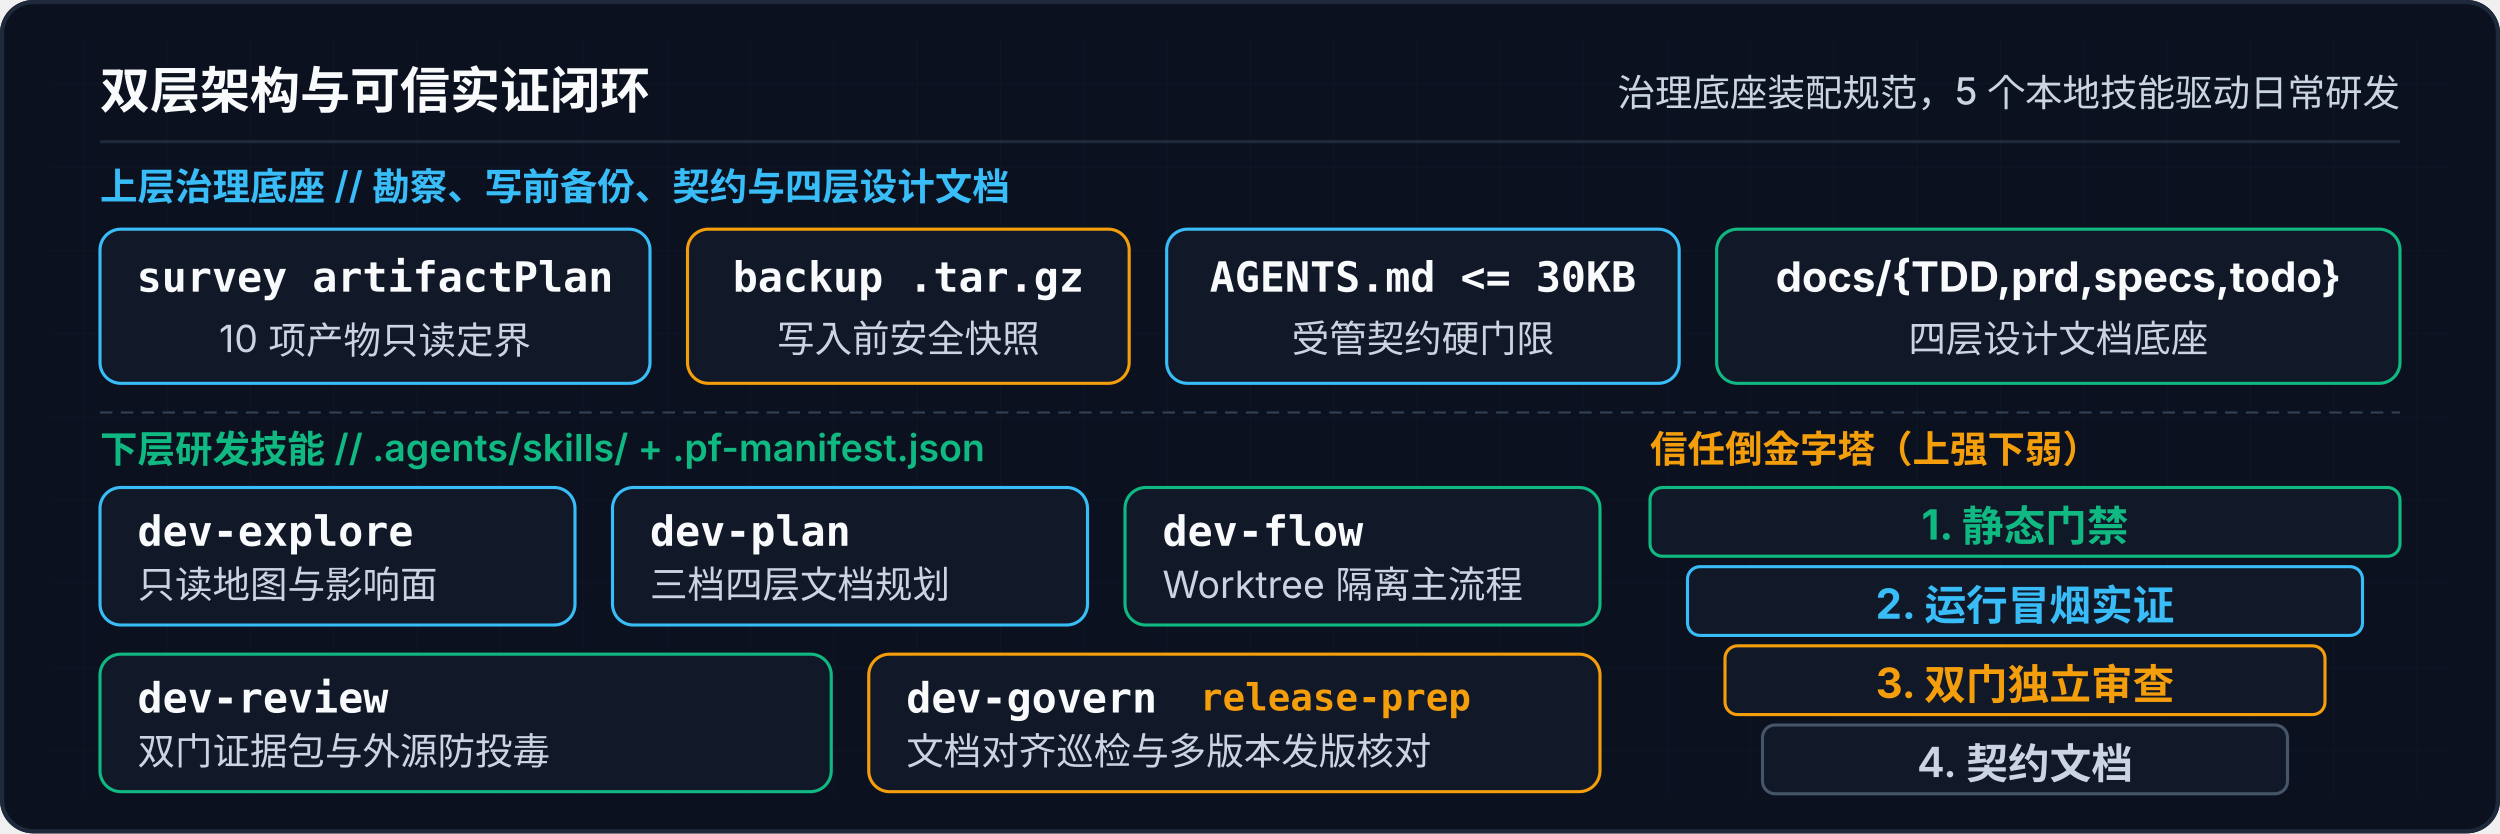
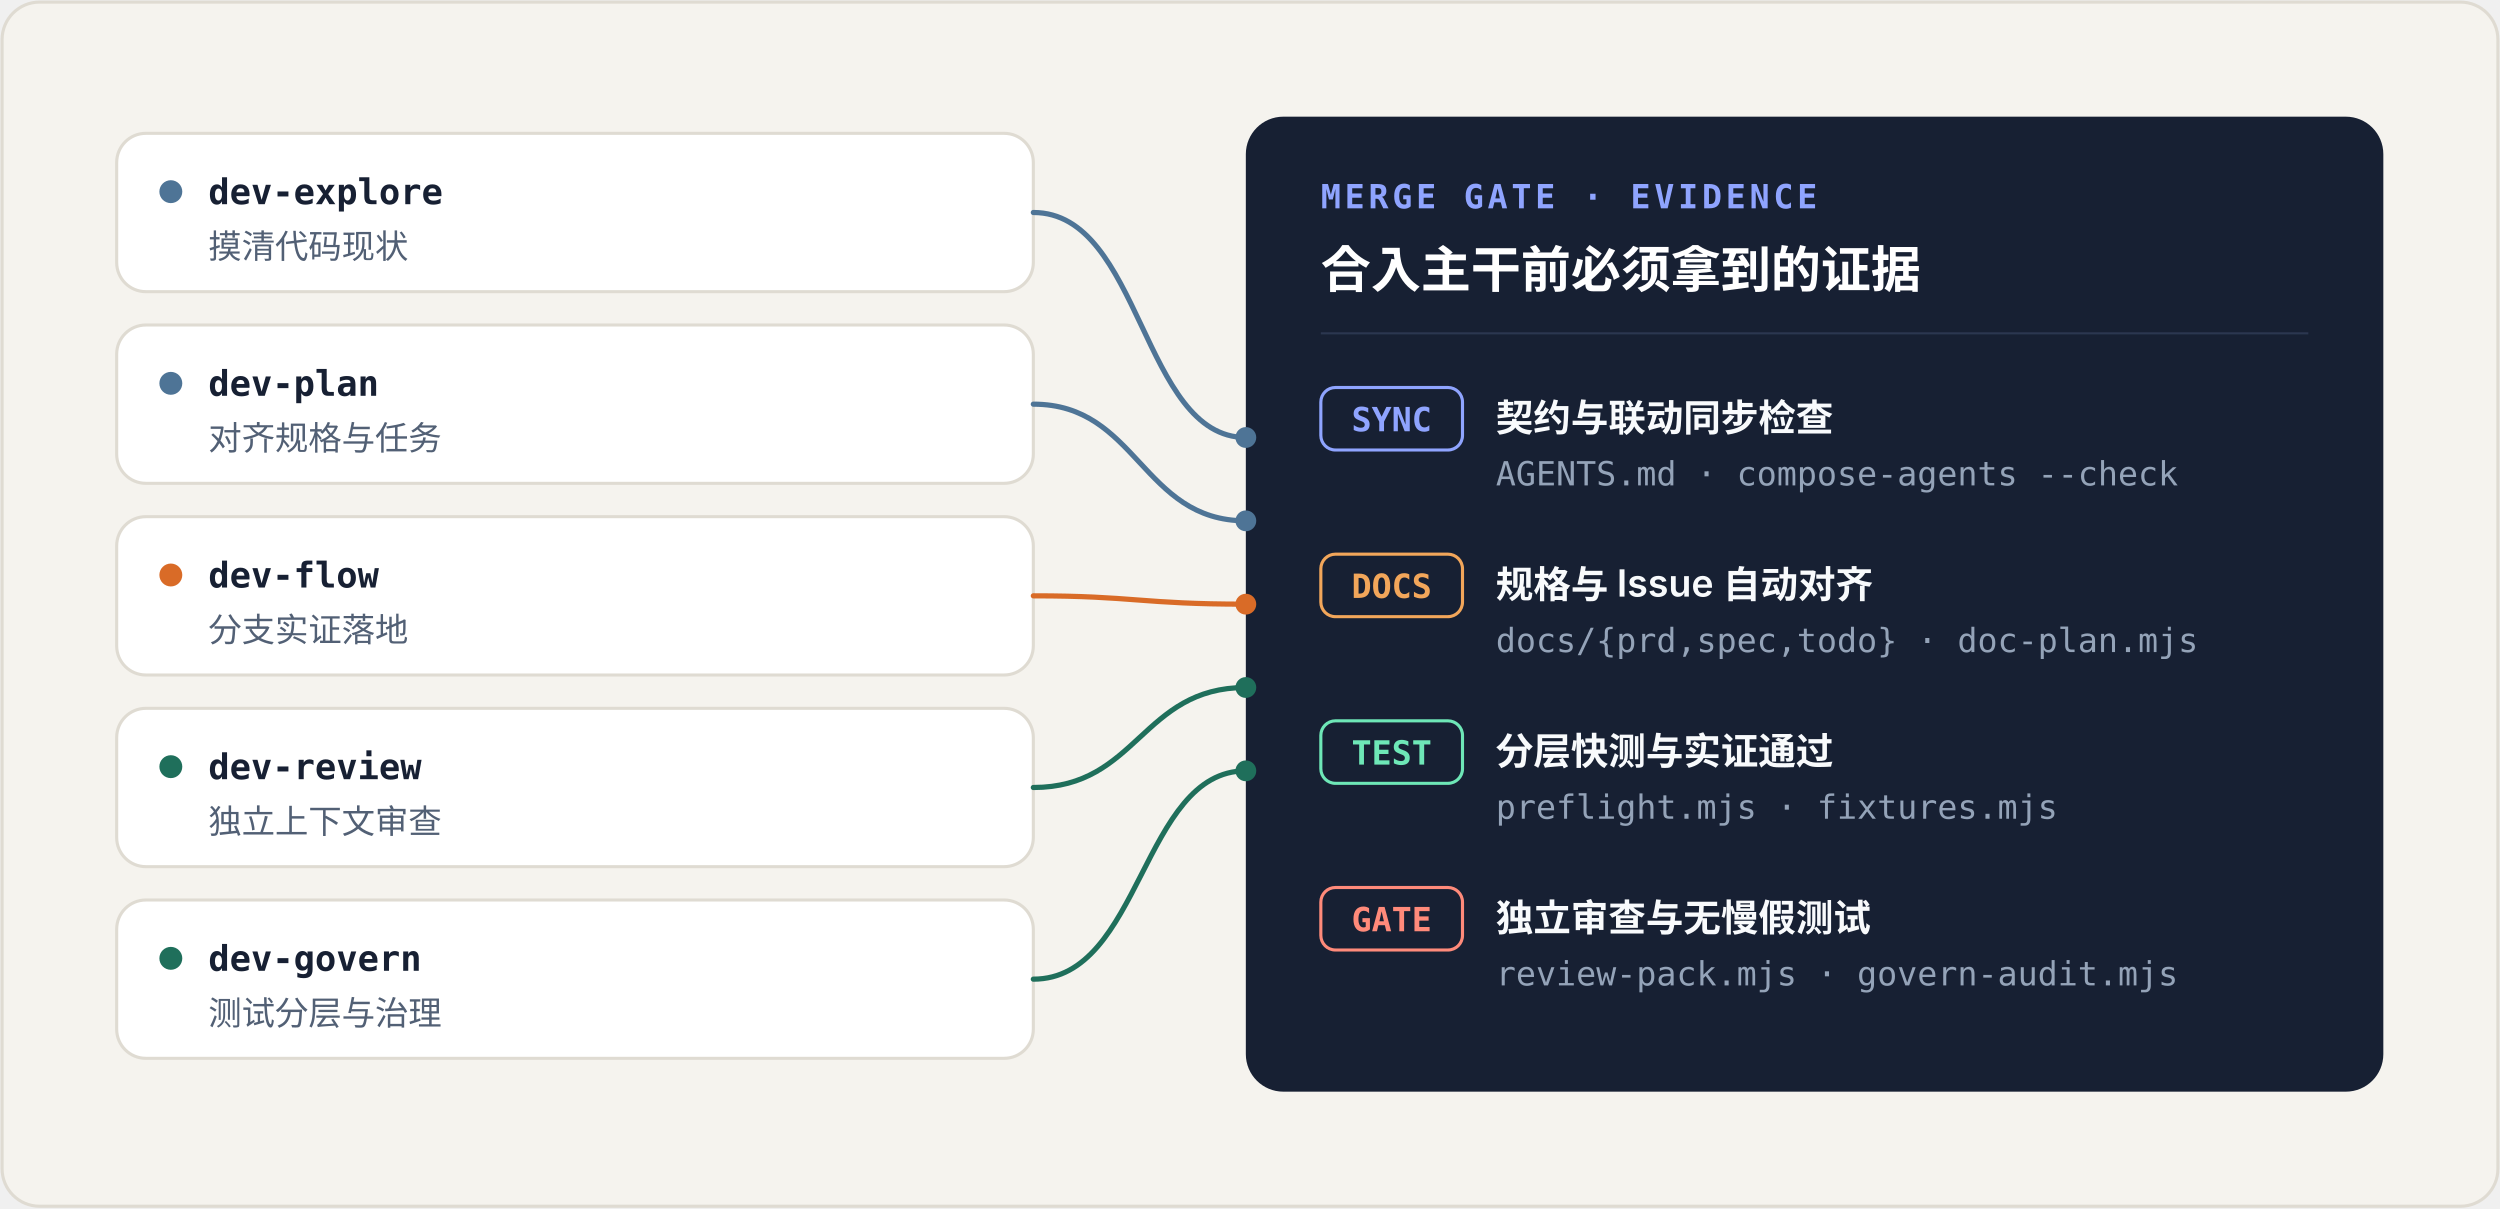
- <svg xmlns="http://www.w3.org/2000/svg" viewBox="0 0 1200 400" width="1200" height="400" role="img" aria-labelledby="title desc">
+ <svg xmlns="http://www.w3.org/2000/svg" viewBox="0 0 1200 580" width="1200" height="580" role="img" aria-labelledby="arch-zh-title arch-zh-desc">
  <defs>
-     <pattern id="bp-grid-arch" width="40" height="40" patternUnits="userSpaceOnUse">
-       <path d="M 40 0 L 0 0 0 40" fill="none" stroke="#1E293B" stroke-width="0.75" opacity="0.45" />
-     </pattern>
+     <style>
+       .sans { font-family: 'Inter', 'PingFang SC', 'Microsoft YaHei', 'Noto Sans SC', -apple-system, BlinkMacSystemFont, sans-serif; }
+       .mono { font-family: 'JetBrains Mono', 'Fira Code', 'SFMono-Regular', Consolas, monospace; }
+     </style>
  </defs>
-   <rect width="1200" height="400" rx="16" fill="#0B111E" />
-   <rect x="24" y="18" width="1152" height="364" rx="12" fill="url(#bp-grid-arch)" opacity="0.55" />
-   <rect x="1" y="1" width="1198" height="398" rx="15" fill="none" stroke="#1E293B" stroke-width="2" />
-   <text x="48" y="52" fill="#F8FAFC" font-family="-apple-system, BlinkMacSystemFont, 'Segoe UI', 'PingFang SC', 'Microsoft YaHei', sans-serif" font-size="24" font-weight="700">双层架构与可信实证闭环</text>
-   <text x="1152" y="51" text-anchor="end" fill="#CBD5E1" font-family="-apple-system, BlinkMacSystemFont, 'Segoe UI', 'PingFang SC', 'Microsoft YaHei', sans-serif" font-size="18" font-weight="500">治理底座装配规范，5 个本地技能驱动日常研发</text>
-   <line x1="48" y1="68" x2="1152" y2="68" stroke="#1E293B" stroke-width="1.5" />
-   <text x="48" y="96" fill="#38BDF8" font-family="-apple-system, BlinkMacSystemFont, 'Segoe UI', 'PingFang SC', 'Microsoft YaHei', sans-serif" font-size="18" font-weight="600">上层治理底座 // 勘察、写前备份、契约与四层设计文档</text>
-   <rect x="48" y="110" width="264" height="74" rx="10" fill="#111827" stroke="#38BDF8" stroke-width="1.5" />
-   <text x="180" y="140" text-anchor="middle" fill="#F8FAFC" font-family="ui-monospace, SFMono-Regular, Menlo, Monaco, Consolas, monospace" font-size="20" font-weight="700">survey artifactPlan</text>
-   <text x="180" y="169" text-anchor="middle" fill="#CBD5E1" font-family="-apple-system, BlinkMacSystemFont, 'Segoe UI', 'PingFang SC', 'Microsoft YaHei', sans-serif" font-size="18">10 项产物只读定界</text>
-   <rect x="330" y="110" width="212" height="74" rx="10" fill="#111827" stroke="#F59E0B" stroke-width="1.5" />
-   <text x="436" y="140" text-anchor="middle" fill="#F8FAFC" font-family="ui-monospace, SFMono-Regular, Menlo, Monaco, Consolas, monospace" font-size="20" font-weight="700">backup .tar.gz</text>
-   <text x="436" y="169" text-anchor="middle" fill="#CBD5E1" font-family="-apple-system, BlinkMacSystemFont, 'Segoe UI', 'PingFang SC', 'Microsoft YaHei', sans-serif" font-size="18">写入前安全快照</text>
-   <rect x="560" y="110" width="246" height="74" rx="10" fill="#111827" stroke="#38BDF8" stroke-width="1.5" />
-   <text x="683" y="140" text-anchor="middle" fill="#F8FAFC" font-family="ui-monospace, SFMono-Regular, Menlo, Monaco, Consolas, monospace" font-size="20" font-weight="700">AGENTS.md &lt;= 30KB</text>
-   <text x="683" y="169" text-anchor="middle" fill="#CBD5E1" font-family="-apple-system, BlinkMacSystemFont, 'Segoe UI', 'PingFang SC', 'Microsoft YaHei', sans-serif" font-size="18">受管契约硬门限</text>
-   <rect x="824" y="110" width="328" height="74" rx="10" fill="#111827" stroke="#10B981" stroke-width="1.5" />
-   <text x="988" y="140" text-anchor="middle" fill="#F8FAFC" font-family="-apple-system, BlinkMacSystemFont, 'Segoe UI', 'PingFang SC', 'Microsoft YaHei', sans-serif" font-size="20" font-weight="700">docs/{TDD,prd,specs,todo}</text>
-   <text x="988" y="169" text-anchor="middle" fill="#CBD5E1" font-family="-apple-system, BlinkMacSystemFont, 'Segoe UI', 'PingFang SC', 'Microsoft YaHei', sans-serif" font-size="18">四层设计文档底座</text>
-   <line x1="48" y1="198" x2="1152" y2="198" stroke="#334155" stroke-width="1" stroke-dasharray="6 4" />
-   <text x="48" y="222" fill="#10B981" font-family="-apple-system, BlinkMacSystemFont, 'Segoe UI', 'PingFang SC', 'Microsoft YaHei', sans-serif" font-size="18" font-weight="600">下层研发技能 // .agents/skills/ + .pf-manifest.json</text>
-   <rect x="48" y="234" width="228" height="66" rx="10" fill="#111827" stroke="#38BDF8" stroke-width="1.5" />
-   <text x="66" y="262" fill="#F8FAFC" font-family="ui-monospace, SFMono-Regular, Menlo, Monaco, Consolas, monospace" font-size="20" font-weight="700">dev-explore</text>
-   <text x="66" y="287" fill="#CBD5E1" font-family="-apple-system, BlinkMacSystemFont, 'Segoe UI', 'PingFang SC', 'Microsoft YaHei', sans-serif" font-size="18">只读地图与影响面</text>
-   <rect x="294" y="234" width="228" height="66" rx="10" fill="#111827" stroke="#38BDF8" stroke-width="1.5" />
-   <text x="312" y="262" fill="#F8FAFC" font-family="ui-monospace, SFMono-Regular, Menlo, Monaco, Consolas, monospace" font-size="20" font-weight="700">dev-plan</text>
-   <text x="312" y="287" fill="#CBD5E1" font-family="-apple-system, BlinkMacSystemFont, 'Segoe UI', 'PingFang SC', 'Microsoft YaHei', sans-serif" font-size="18">三档四层文档规划</text>
-   <rect x="540" y="234" width="228" height="66" rx="10" fill="#111827" stroke="#10B981" stroke-width="1.5" />
-   <text x="558" y="262" fill="#F8FAFC" font-family="ui-monospace, SFMono-Regular, Menlo, Monaco, Consolas, monospace" font-size="20" font-weight="700">dev-flow</text>
-   <text x="558" y="287" fill="#CBD5E1" font-family="-apple-system, BlinkMacSystemFont, 'Segoe UI', 'PingFang SC', 'Microsoft YaHei', sans-serif" font-size="18">Worktree 隔离主流程</text>
-   <rect x="48" y="314" width="351" height="66" rx="10" fill="#111827" stroke="#10B981" stroke-width="1.5" />
-   <text x="66" y="342" fill="#F8FAFC" font-family="ui-monospace, SFMono-Regular, Menlo, Monaco, Consolas, monospace" font-size="20" font-weight="700">dev-review</text>
-   <text x="66" y="367" fill="#CBD5E1" font-family="-apple-system, BlinkMacSystemFont, 'Segoe UI', 'PingFang SC', 'Microsoft YaHei', sans-serif" font-size="18">双门证据包与外源防投毒</text>
-   <rect x="417" y="314" width="351" height="66" rx="10" fill="#111827" stroke="#F59E0B" stroke-width="1.5" />
-   <text x="435" y="342" fill="#F8FAFC" font-family="ui-monospace, SFMono-Regular, Menlo, Monaco, Consolas, monospace" font-size="20" font-weight="700">dev-govern</text>
-   <text x="576" y="341" fill="#F59E0B" font-family="ui-monospace, SFMono-Regular, Menlo, Monaco, Consolas, monospace" font-size="18" font-weight="600">release-prep</text>
-   <text x="435" y="367" fill="#CBD5E1" font-family="-apple-system, BlinkMacSystemFont, 'Segoe UI', 'PingFang SC', 'Microsoft YaHei', sans-serif" font-size="18">文档对齐巡检与多版本发版核对</text>
-   <text x="792" y="222" fill="#F59E0B" font-family="-apple-system, BlinkMacSystemFont, 'Segoe UI', 'PingFang SC', 'Microsoft YaHei', sans-serif" font-size="18" font-weight="600">信任倒金字塔（上强下弱）</text>
-   <rect x="792" y="234" width="360" height="33" rx="6" fill="#111827" stroke="#10B981" stroke-width="1.5" />
-   <text x="972" y="259" text-anchor="middle" fill="#10B981" font-family="-apple-system, BlinkMacSystemFont, 'Segoe UI', 'PingFang SC', 'Microsoft YaHei', sans-serif" font-size="20" font-weight="700">1. 静态门禁</text>
-   <rect x="810" y="272" width="324" height="33" rx="6" fill="#111827" stroke="#38BDF8" stroke-width="1.5" />
-   <text x="972" y="297" text-anchor="middle" fill="#38BDF8" font-family="-apple-system, BlinkMacSystemFont, 'Segoe UI', 'PingFang SC', 'Microsoft YaHei', sans-serif" font-size="20" font-weight="700">2. 运行冒烟实证</text>
-   <rect x="828" y="310" width="288" height="33" rx="6" fill="#111827" stroke="#F59E0B" stroke-width="1.5" />
-   <text x="972" y="335" text-anchor="middle" fill="#F59E0B" font-family="-apple-system, BlinkMacSystemFont, 'Segoe UI', 'PingFang SC', 'Microsoft YaHei', sans-serif" font-size="20" font-weight="700">3. 双门独立审查</text>
-   <rect x="846" y="348" width="252" height="33" rx="6" fill="#111827" stroke="#475569" stroke-width="1.5" />
-   <text x="972" y="373" text-anchor="middle" fill="#CBD5E1" font-family="-apple-system, BlinkMacSystemFont, 'Segoe UI', 'PingFang SC', 'Microsoft YaHei', sans-serif" font-size="20" font-weight="600">4. 契约文档</text>
+   <rect x="1" y="1" width="1198" height="578" rx="18" fill="#F5F3EE" stroke="#DFDBD2" stroke-width="1.5" />
+   <g>
+     <rect x="56" y="64" width="440" height="76" rx="14" fill="#FFFFFF" stroke="#DFDBD2" stroke-width="1.5" />
+     <circle cx="82" cy="92" r="5.5" fill="#4E7496" />
+     <text x="100" y="98" class="mono" font-size="17" font-weight="700" fill="#172033">dev-explore</text>
+     <text x="100" y="124" class="sans" font-size="16" font-weight="400" fill="#526075">摸清代码现状</text>
+     <rect x="56" y="156" width="440" height="76" rx="14" fill="#FFFFFF" stroke="#DFDBD2" stroke-width="1.5" />
+     <circle cx="82" cy="184" r="5.5" fill="#4E7496" />
+     <text x="100" y="190" class="mono" font-size="17" font-weight="700" fill="#172033">dev-plan</text>
+     <text x="100" y="216" class="sans" font-size="16" font-weight="400" fill="#526075">对齐规格与任务</text>
+     <rect x="56" y="248" width="440" height="76" rx="14" fill="#FFFFFF" stroke="#DFDBD2" stroke-width="1.5" />
+     <circle cx="82" cy="276" r="5.5" fill="#D96B27" />
+     <text x="100" y="282" class="mono" font-size="17" font-weight="700" fill="#172033">dev-flow</text>
+     <text x="100" y="308" class="sans" font-size="16" font-weight="400" fill="#526075">分支实证落地</text>
+     <rect x="56" y="340" width="440" height="76" rx="14" fill="#FFFFFF" stroke="#DFDBD2" stroke-width="1.5" />
+     <circle cx="82" cy="368" r="5.5" fill="#1F6F5B" />
+     <text x="100" y="374" class="mono" font-size="17" font-weight="700" fill="#172033">dev-review</text>
+     <text x="100" y="400" class="sans" font-size="16" font-weight="400" fill="#526075">独立上下文审查</text>
+     <rect x="56" y="432" width="440" height="76" rx="14" fill="#FFFFFF" stroke="#DFDBD2" stroke-width="1.5" />
+     <circle cx="82" cy="460" r="5.5" fill="#1F6F5B" />
+     <text x="100" y="466" class="mono" font-size="17" font-weight="700" fill="#172033">dev-govern</text>
+     <text x="100" y="492" class="sans" font-size="16" font-weight="400" fill="#526075">测试分层与治理</text>
+   </g>
+   <g fill="none" stroke-width="2.5" stroke-linecap="round">
+     <path d="M 496 102 C 548 102, 548 210, 598 210" stroke="#4E7496" />
+     <path d="M 496 194 C 546 194, 548 250, 598 250" stroke="#4E7496" />
+     <path d="M 496 286 C 544 286, 548 290, 598 290" stroke="#D96B27" />
+     <path d="M 496 378 C 546 378, 548 330, 598 330" stroke="#1F6F5B" />
+     <path d="M 496 470 C 548 470, 548 370, 598 370" stroke="#1F6F5B" />
+   </g>
+   <rect x="598" y="56" width="546" height="468" rx="18" fill="#172033" />
+   <circle cx="598" cy="210" r="5" fill="#4E7496" />
+   <circle cx="598" cy="250" r="5" fill="#4E7496" />
+   <circle cx="598" cy="290" r="5" fill="#D96B27" />
+   <circle cx="598" cy="330" r="5" fill="#1F6F5B" />
+   <circle cx="598" cy="370" r="5" fill="#1F6F5B" />
+   <text x="634" y="100" class="mono" font-size="16" font-weight="600" letter-spacing="1.8" fill="#8FA4FF">MERGE GATE · EVIDENCE</text>
+   <text x="634" y="138" class="sans" font-size="24" font-weight="700" fill="#FFFFFF">合入主干前必须拿到的证据</text>
+   <line x1="634" y1="160" x2="1108" y2="160" stroke="#2B3750" stroke-width="1" />
+   <g>
+     <rect x="634" y="186" width="68" height="30" rx="7" fill="none" stroke="#8FA4FF" stroke-width="1.5" />
+     <text x="668" y="207" class="mono" font-size="16" font-weight="700" fill="#8FA4FF" text-anchor="middle">SYNC</text>
+     <text x="718" y="207" class="sans" font-size="18" font-weight="600" fill="#F8FAFC">契约与联动同步检查</text>
+     <text x="718" y="233" class="mono" font-size="16" font-weight="400" fill="#94A3B8">AGENTS.md  ·  compose-agents --check</text>
+     <rect x="634" y="266" width="68" height="30" rx="7" fill="none" stroke="#F2A65A" stroke-width="1.5" />
+     <text x="668" y="287" class="mono" font-size="16" font-weight="700" fill="#F2A65A" text-anchor="middle">DOCS</text>
+     <text x="718" y="287" class="sans" font-size="18" font-weight="600" fill="#F8FAFC">规格与 Issue 自动对齐</text>
+     <text x="718" y="313" class="mono" font-size="16" font-weight="400" fill="#94A3B8">docs/{prd,spec,todo}  ·  doc-plan.mjs</text>
+     <rect x="634" y="346" width="68" height="30" rx="7" fill="none" stroke="#6EE7B7" stroke-width="1.5" />
+     <text x="668" y="367" class="mono" font-size="16" font-weight="700" fill="#6EE7B7" text-anchor="middle">TEST</text>
+     <text x="718" y="367" class="sans" font-size="18" font-weight="600" fill="#F8FAFC">分层快测与实证通过</text>
+     <text x="718" y="393" class="mono" font-size="16" font-weight="400" fill="#94A3B8">preflight.mjs  ·  fixtures.mjs</text>
+     <rect x="634" y="426" width="68" height="30" rx="7" fill="none" stroke="#FF8A7A" stroke-width="1.5" />
+     <text x="668" y="447" class="mono" font-size="16" font-weight="700" fill="#FF8A7A" text-anchor="middle">GATE</text>
+     <text x="718" y="447" class="sans" font-size="18" font-weight="600" fill="#F8FAFC">独立审查与无慢假测试</text>
+     <text x="718" y="473" class="mono" font-size="16" font-weight="400" fill="#94A3B8">review-pack.mjs  ·  govern-audit.mjs</text>
+   </g>
</svg>
